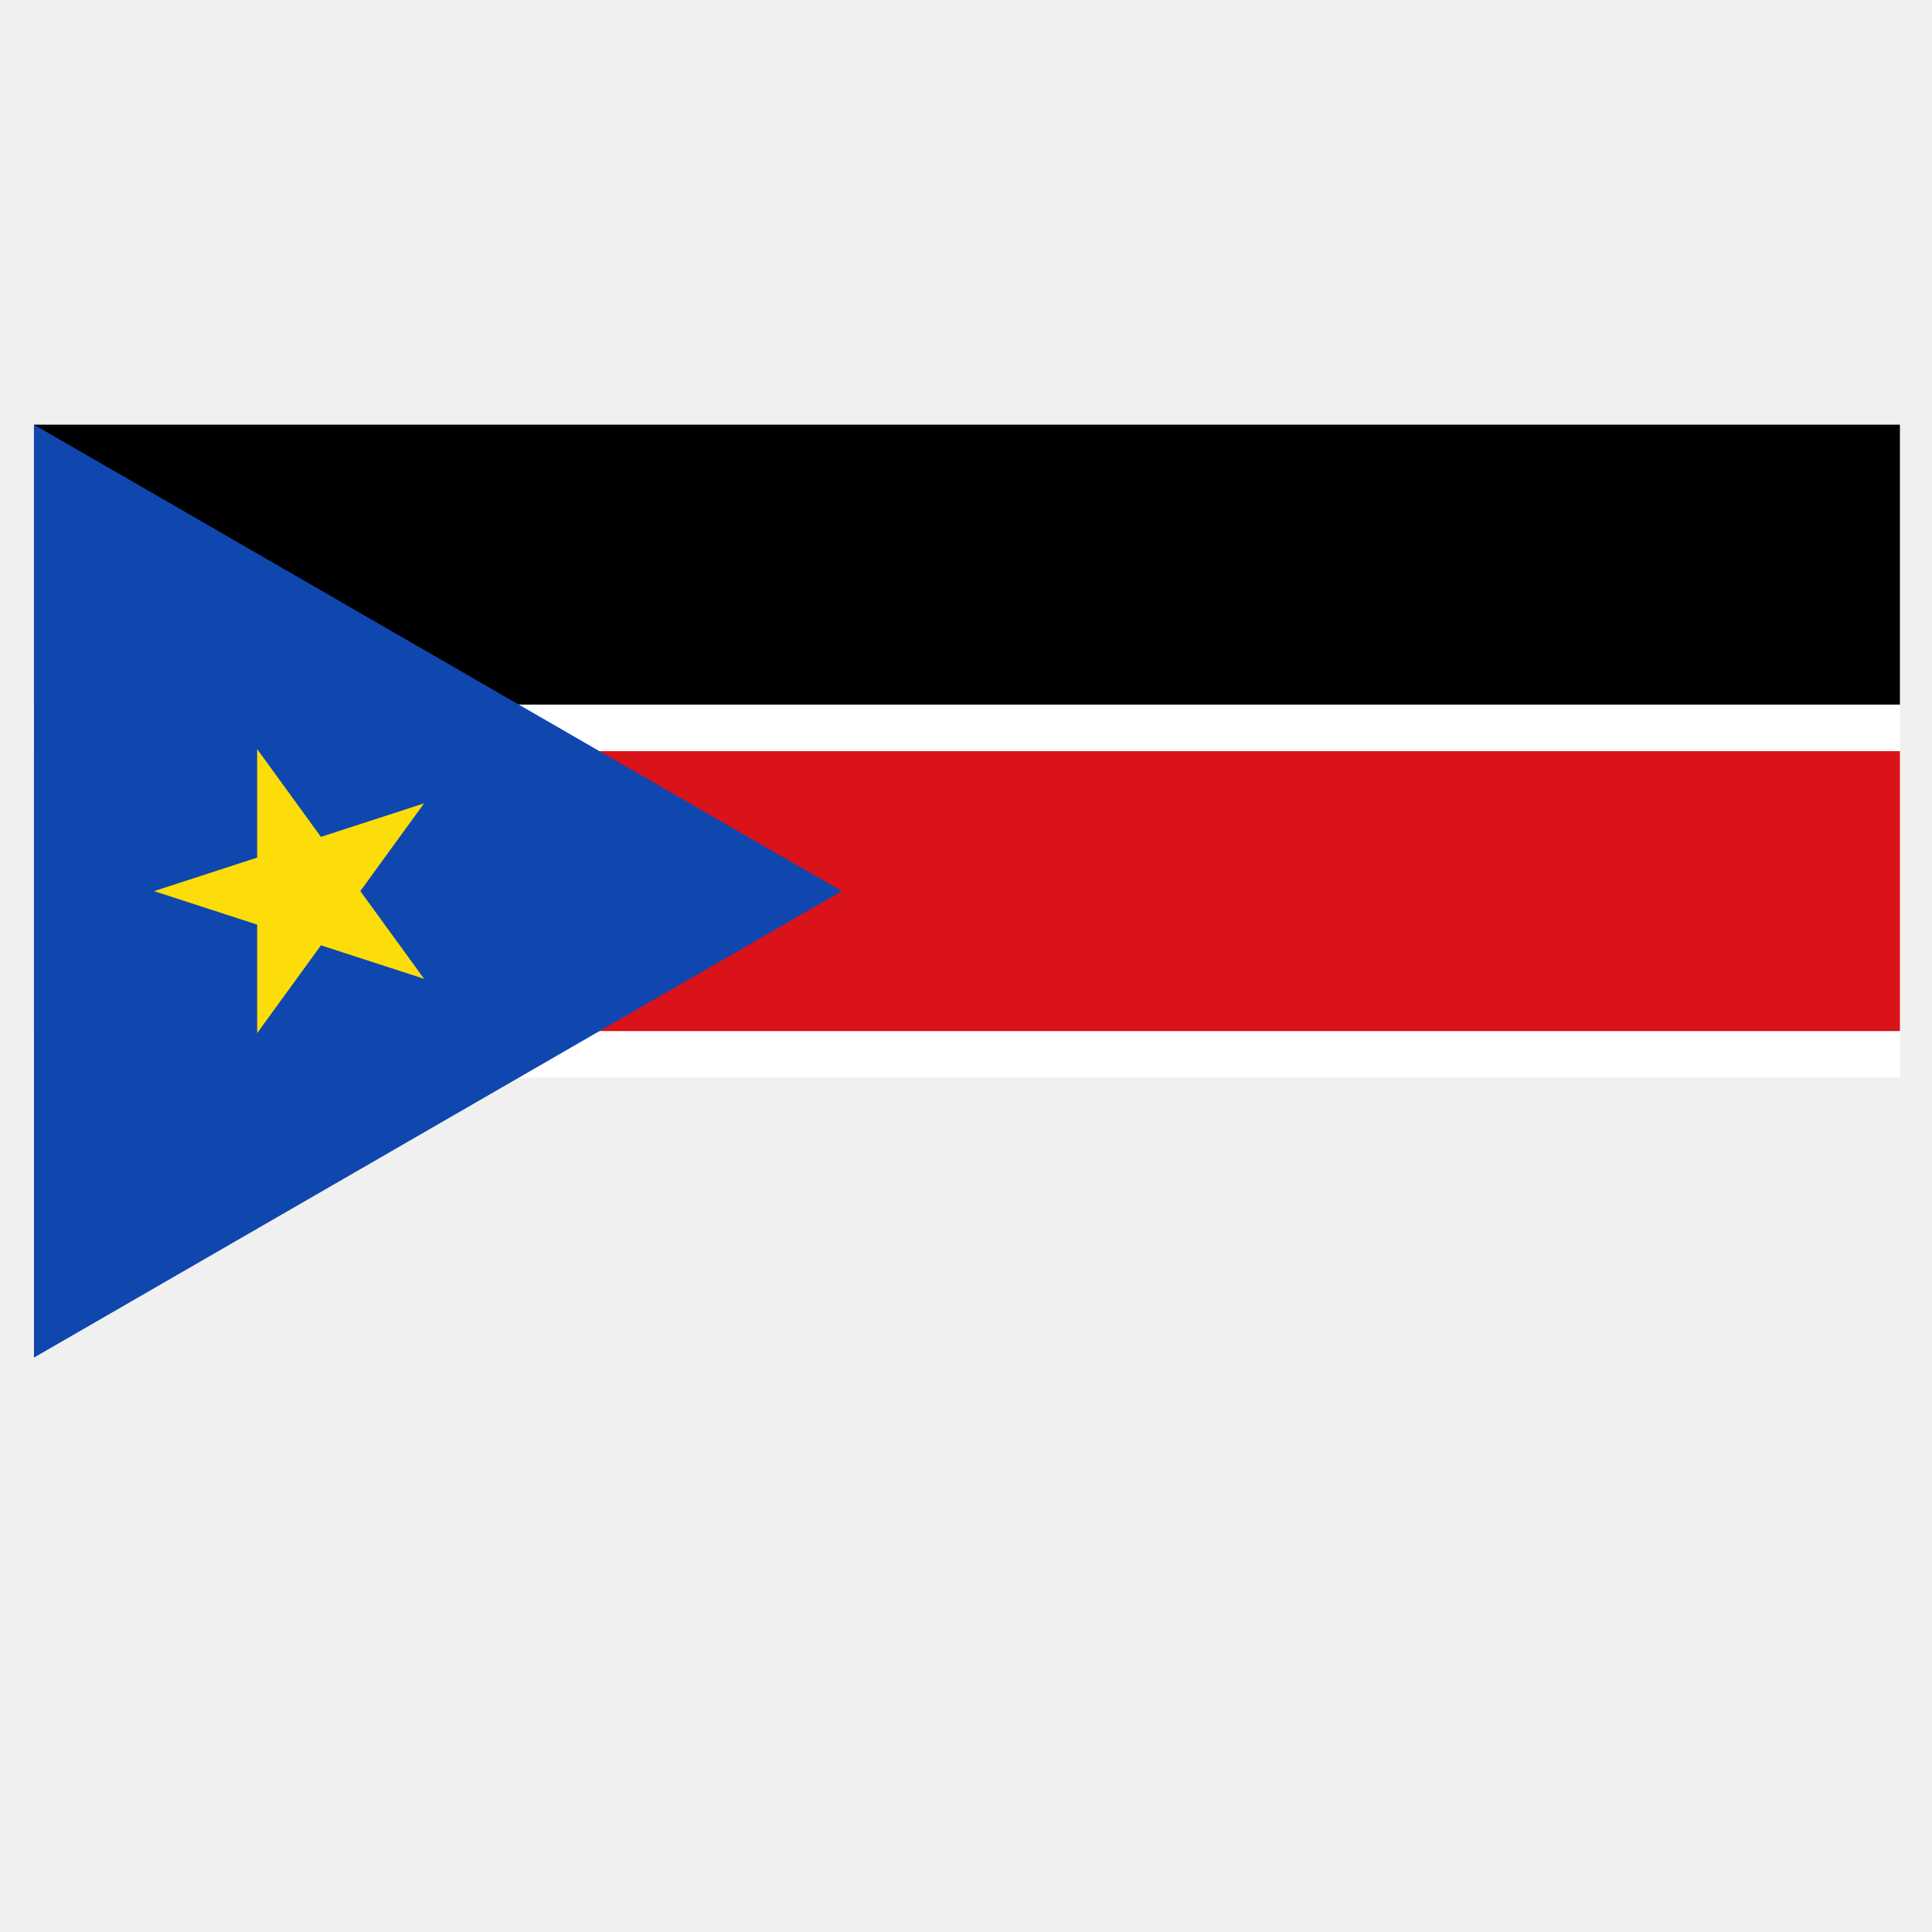
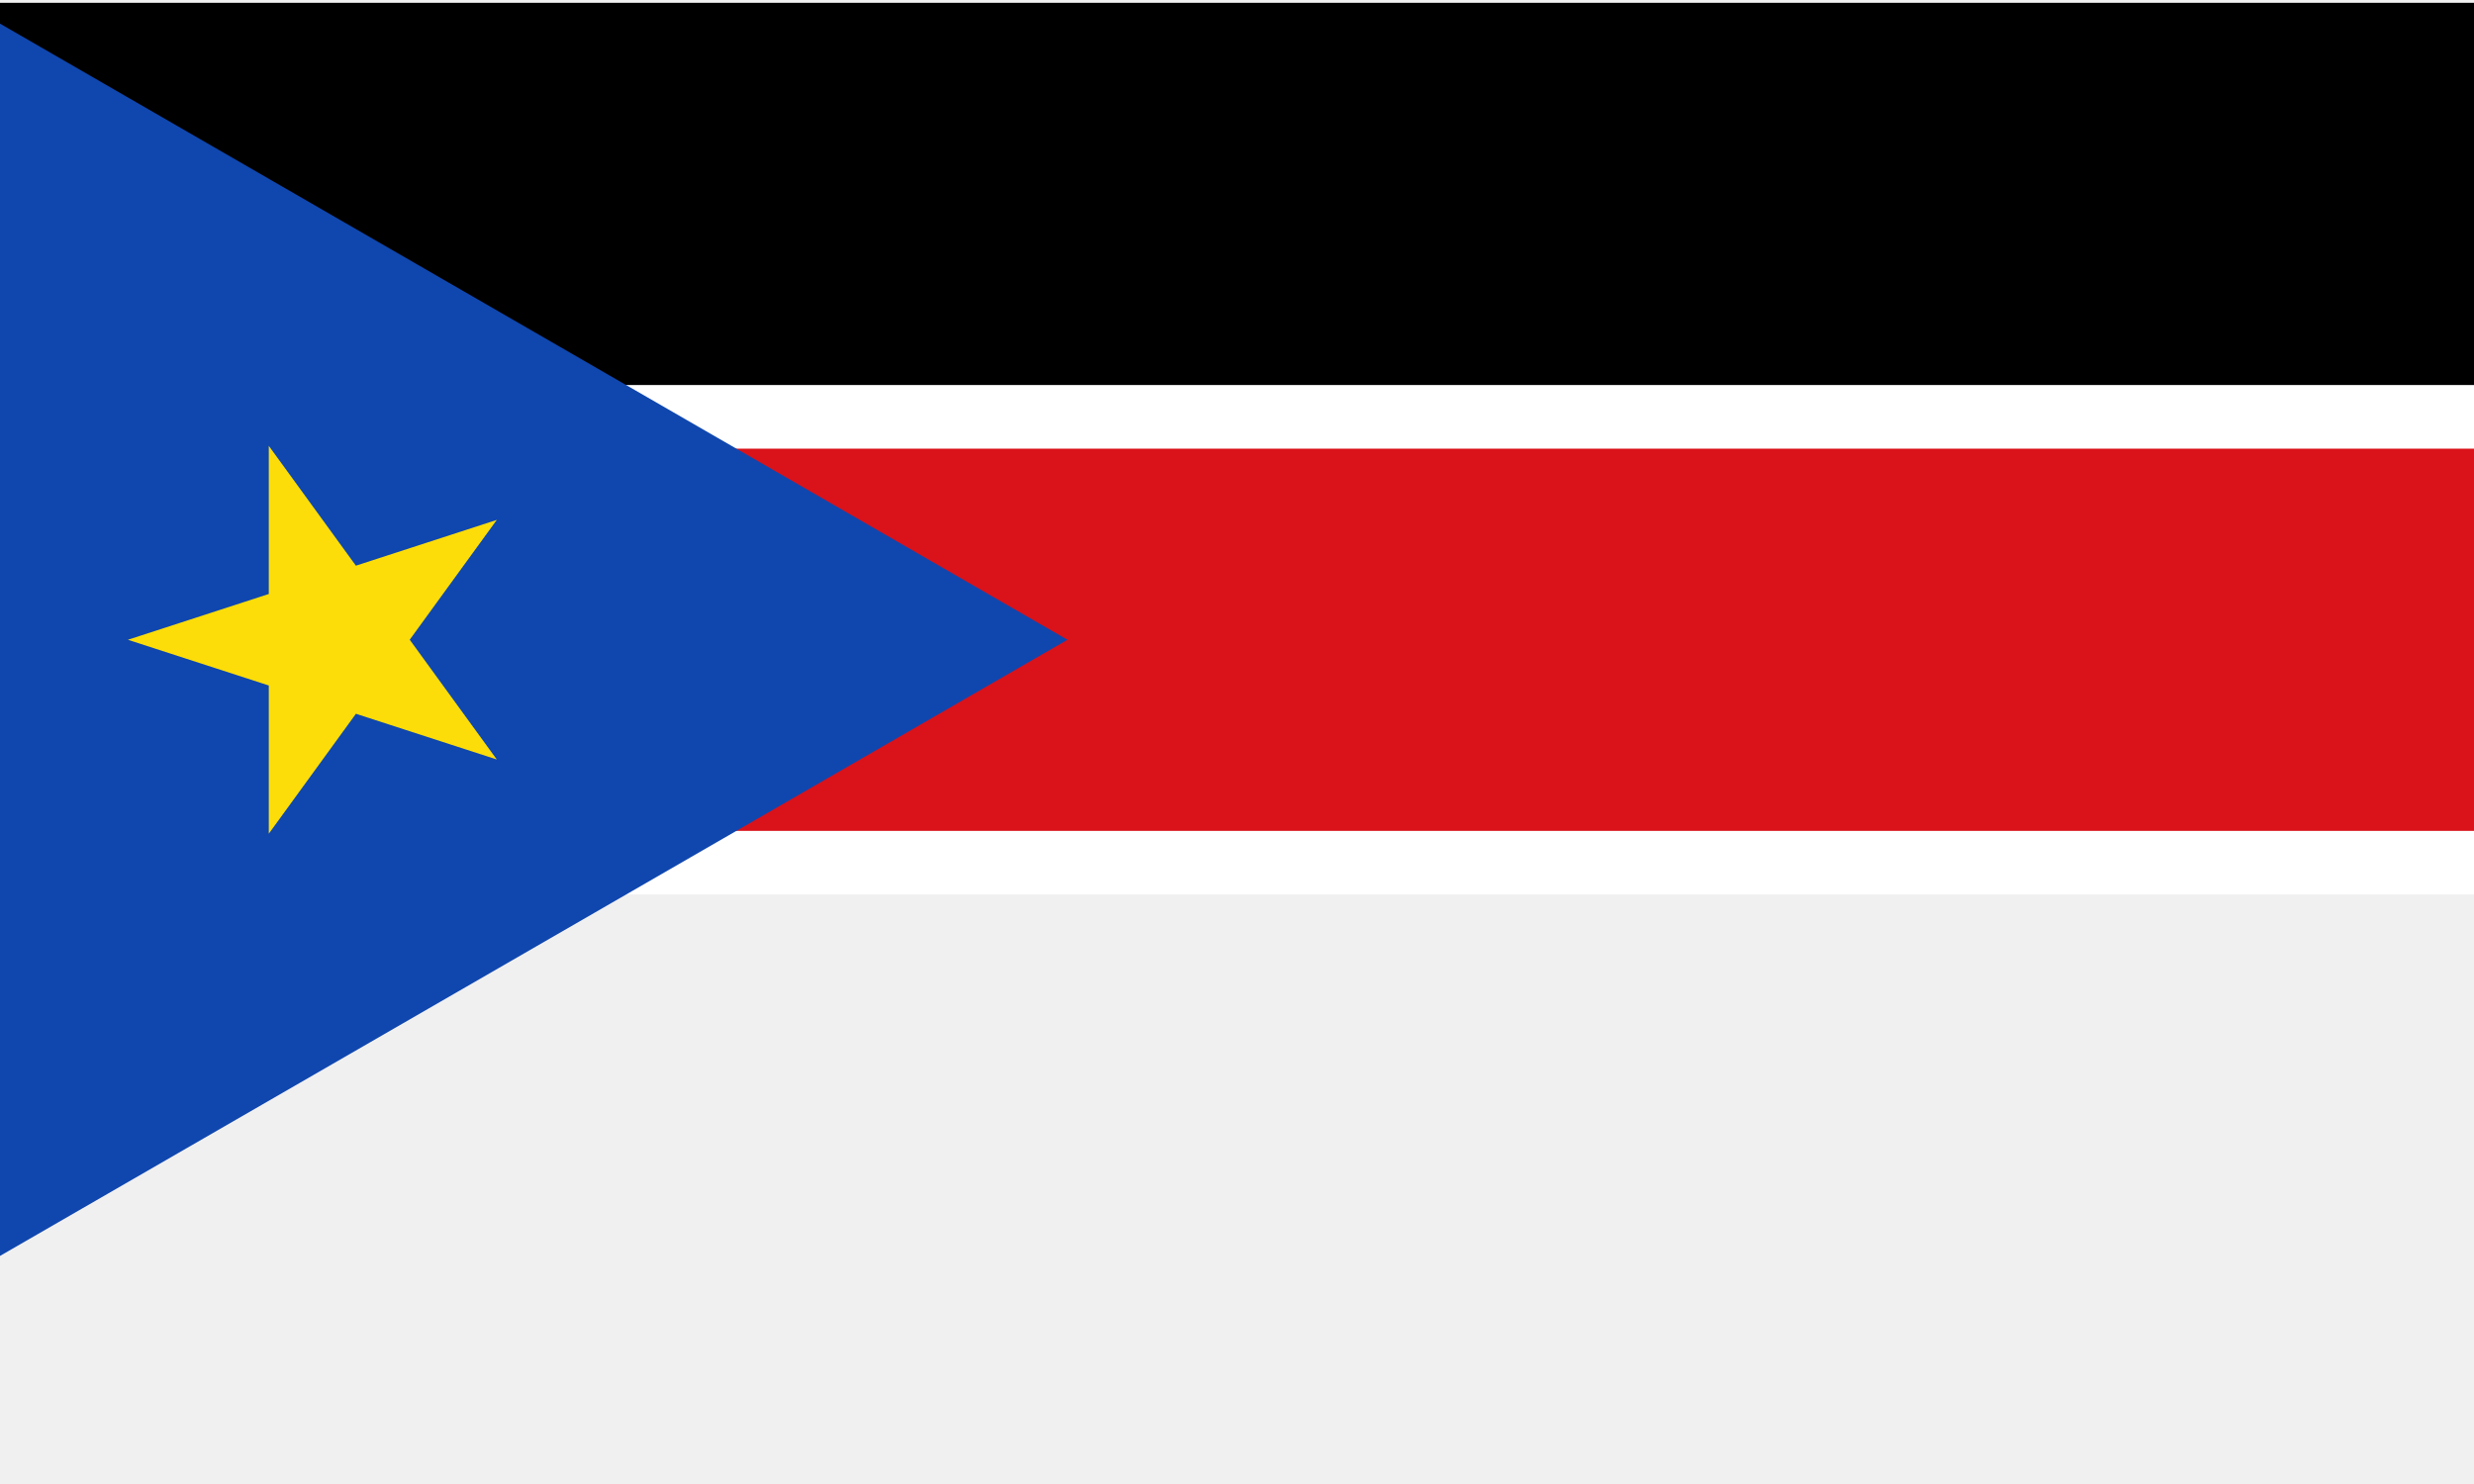
- <svg xmlns="http://www.w3.org/2000/svg" version="1.0" id="southsudan" x="0px" y="0px" viewBox="0 0 160 160" enable-background="new 0 0 160 160" xml:space="preserve">
+ <svg xmlns="http://www.w3.org/2000/svg" version="1.0" id="southsudan" x="0px" y="0px" viewBox="5 35 150 90" enable-background="new 0 0 160 160" xml:space="preserve">
  <path fill="#FFFFFF" d="M2.813,58.34h154.53v30.906H2.813L2.813,58.34z" />
  <path d="M2.813,35.17h154.53v23.18H2.813L2.813,35.17z" />
  <path fill="#DA121A" d="M2.813,62.21h154.53v23.18H2.813L2.813,62.21z" />
  <path fill="#0F47AF" d="M2.813,35.17L69.72,73.8L2.813,112.43V35.17z" />
  <path fill="#FCDD09" d="M12.755,73.8l22.365,7.26L21.297,62.04v23.52L35.12,66.53L12.755,73.8z" />
</svg>
